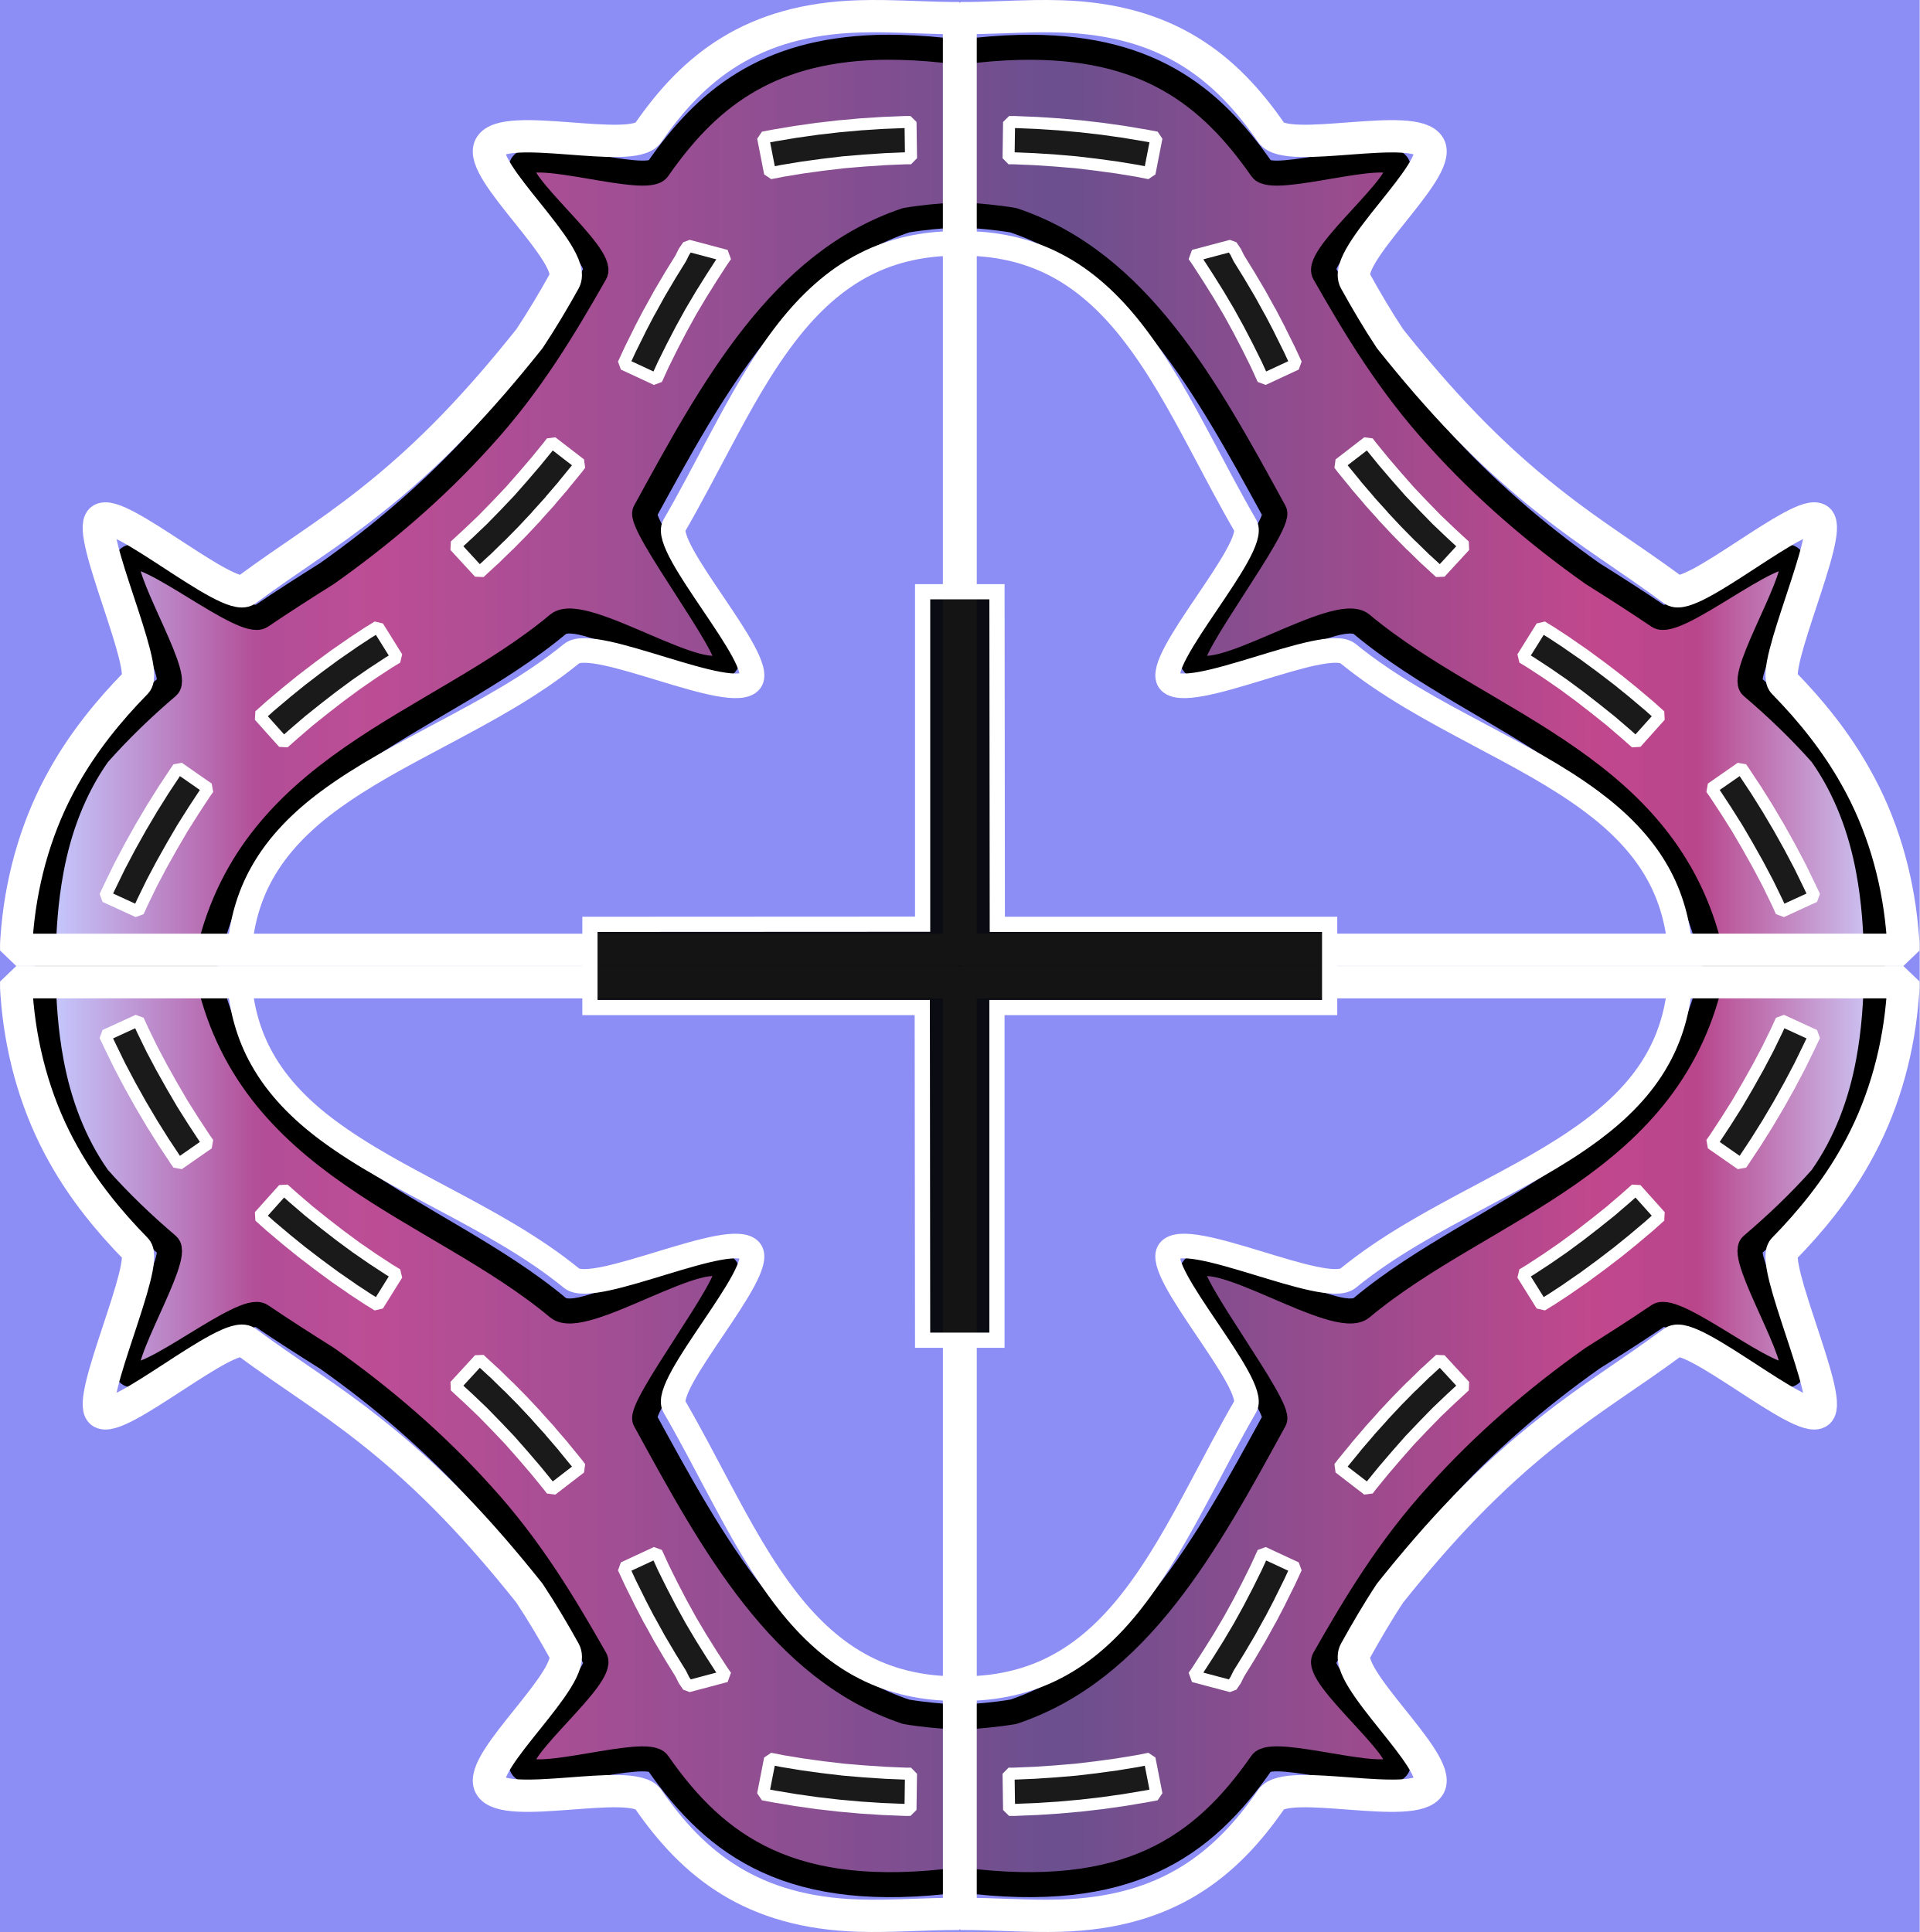
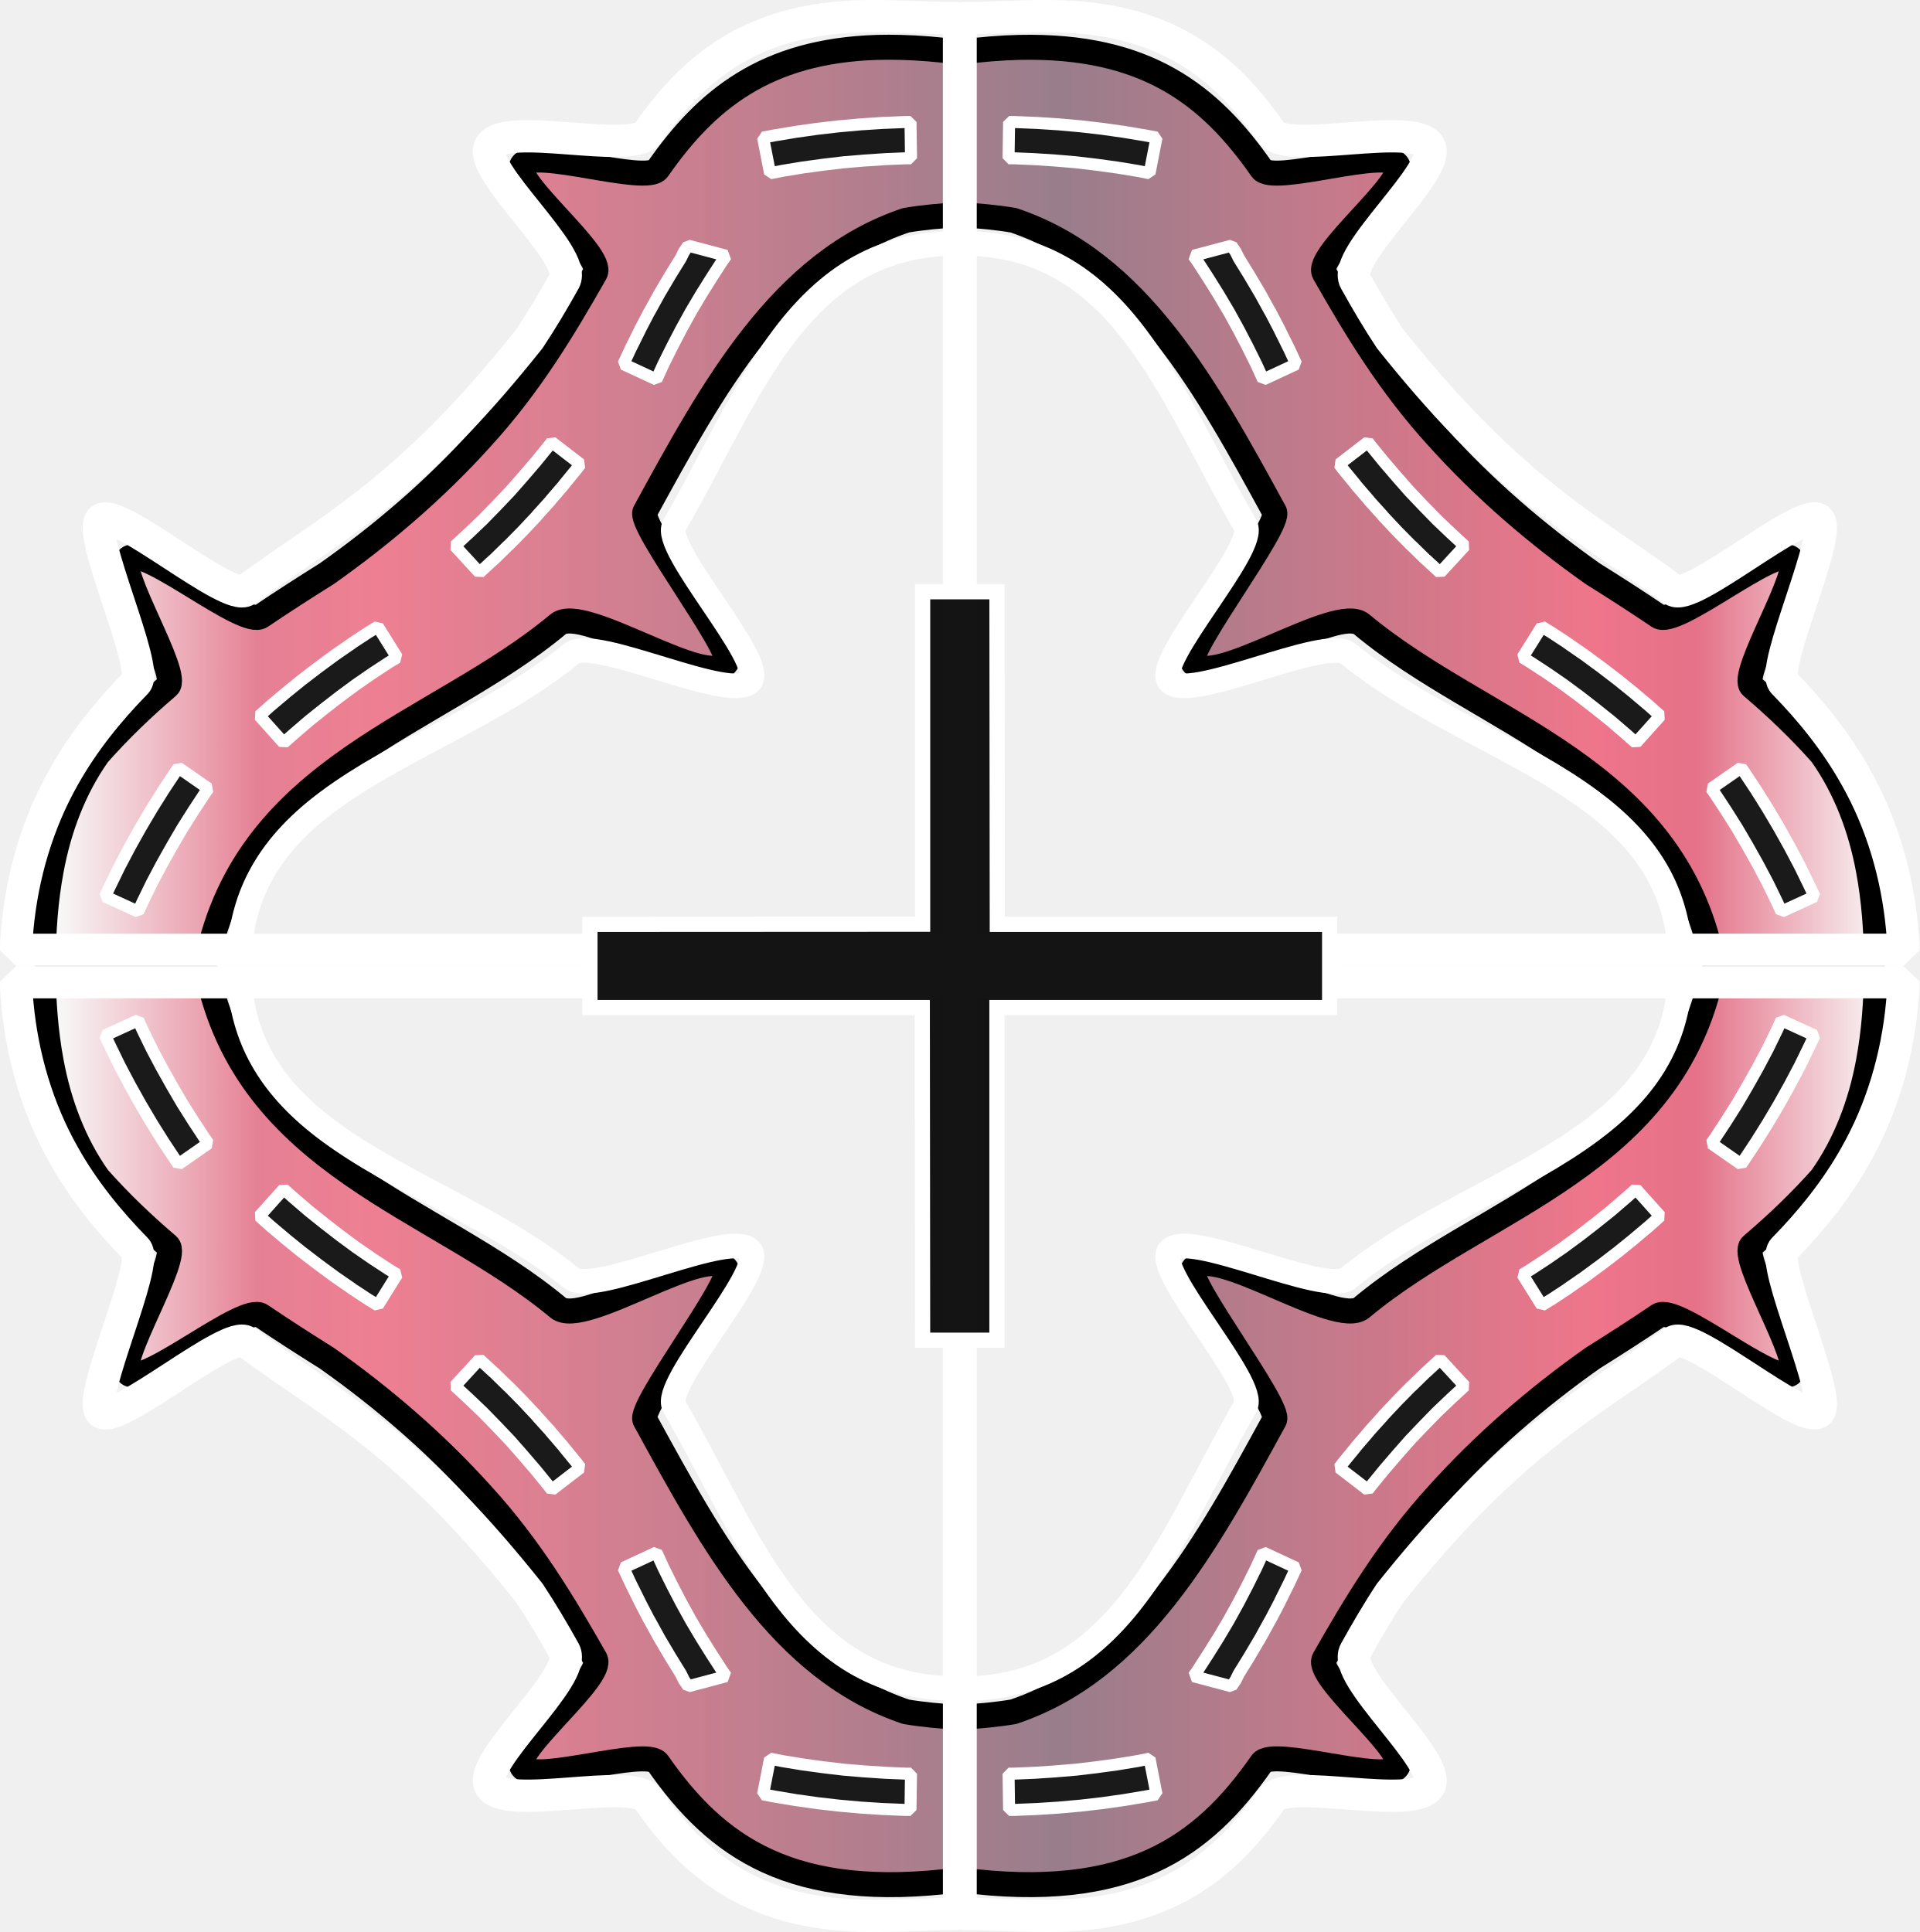
<svg xmlns="http://www.w3.org/2000/svg" xmlns:xlink="http://www.w3.org/1999/xlink" version="1.1" id="svg1" width="128" height="128.848" viewBox="0 0 128 128.848" xml:space="preserve">
  <defs id="defs1">
    <linearGradient id="linearGradient1">
      <stop style="stop-color:#000000;stop-opacity:1;" offset="0" id="stop3" />
      <stop style="stop-color:#000000;stop-opacity:0;" offset="1" id="stop4" />
    </linearGradient>
    <linearGradient id="linearGradient1-1">
      <stop style="stop-color:#000000;stop-opacity:1;" offset="0" id="stop1" />
      <stop style="stop-color:#000000;stop-opacity:1;" offset="0.5" id="stop5" />
      <stop style="stop-color:#000000;stop-opacity:0;" offset="1" id="stop2" />
    </linearGradient>
    <linearGradient id="linearGradient5-2">
      <stop style="stop-color:#ffffff;stop-opacity:0.484;" offset="0.015" id="stop6-9" />
      <stop style="stop-color:#db0a33;stop-opacity:0.484;" offset="0.122" id="stop8-1" />
      <stop style="stop-color:#ed0c33;stop-opacity:0.493;" offset="0.186" id="stop9-2" />
      <stop style="stop-color:#4c1933;stop-opacity:0.532;" offset="0.555" id="stop10-7" />
      <stop style="stop-color:#ee0c33;stop-opacity:0.538;" offset="0.844" id="stop11-0" />
      <stop style="stop-color:#db0a33;stop-opacity:0.55;" offset="0.9" id="stop12-9" />
      <stop style="stop-color:#ffffff;stop-opacity:0.568;" offset="1" id="stop7-3" />
    </linearGradient>
    <linearGradient xlink:href="#linearGradient5-2" id="linearGradient2" gradientUnits="userSpaceOnUse" x1="-20.14" y1="10.24" x2="0.621" y2="10.24" gradientTransform="matrix(5.949748,0,0,5.949748,101.3842,2.888419)" />
  </defs>
  <g id="g1" transform="translate(20.4827,0.5835501)">
-     <rect style="fill:#0000ff;fill-opacity:0.411;fill-rule:evenodd;stroke-width:0.744;-inkscape-stroke:none;paint-order:markers stroke fill" id="rect1" width="128" height="128.848" x="-20.483" y="-0.584" />
    <path id="path1-7-4" style="opacity:1;fill:url(#linearGradient2);fill-rule:evenodd;stroke:#000000;stroke-width:1.668;stroke-linejoin:bevel;stroke-dasharray:none;stroke-opacity:1" d="m 38.015,2.577 c -7.475,0.231 -11.423,3.509 -14.63,8.111 -0.756,1.085 -8.353,-1.478 -9.064,-0.267 -0.661,1.126 5.563,6.018 4.881,7.216 -2.039,3.579 -4.299,7.399 -7.577,10.981 -3.067,3.408 -6.567,6.408 -10.307,9.052 -1.489,0.934 -2.958,1.875 -4.393,2.847 -1.167,0.79 -7.703,-4.724 -8.82,-3.881 -0.956,0.721 3.502,7.788 2.591,8.564 -1.632,1.39 -3.185,2.884 -4.637,4.52 -1.62,2.291 -2.619,4.979 -3.126,7.728 -0.377,2.011 -0.521,4.057 -0.535,6.101 h 10.912 c 2.655,-13.078 15.241,-15.672 23.416,-22.497 1.681,-1.404 10.054,4.446 11.237,2.557 0.484,-0.869 -5.918,-9.186 -5.438,-10.063 4.529,-8.283 9.071,-16.645 17.408,-19.441 1.13,-0.191 2.274,-0.29 3.416,-0.36 0.12,0.041 0.125,-0.04 0.116,-0.128 V 2.891 C 42.07,2.711 40.773,2.605 39.561,2.577 c -0.53,-0.012 -1.047,-0.015 -1.546,0 z m 9.459,0 c -1.213,0.028 -2.51,0.134 -3.905,0.314 V 13.617 c -0.009,0.088 -0.015,0.169 0.105,0.128 1.143,0.07 2.287,0.17 3.416,0.36 8.337,2.796 12.879,11.158 17.408,19.441 0.48,0.878 -5.923,9.194 -5.438,10.063 1.183,1.889 9.568,-3.96 11.249,-2.557 8.175,6.825 20.76,9.419 23.416,22.497 h 10.912 c -0.013,-2.044 -0.158,-4.09 -0.535,-6.101 -0.507,-2.748 -1.506,-5.437 -3.126,-7.728 -1.452,-1.637 -3.016,-3.131 -4.648,-4.52 -0.911,-0.776 3.547,-7.844 2.591,-8.564 -1.117,-0.842 -7.653,4.671 -8.82,3.881 -1.435,-0.972 -2.904,-1.913 -4.393,-2.847 -3.74,-2.644 -7.229,-5.645 -10.296,-9.052 -3.278,-3.583 -5.55,-7.402 -7.588,-10.981 -0.682,-1.198 5.541,-6.09 4.881,-7.216 -0.711,-1.211 -8.308,1.352 -9.064,0.267 C 60.217,5.78 55.962,2.383 47.474,2.577 Z M -17.601,64.132 c 0.013,2.044 0.158,4.09 0.535,6.101 0.507,2.748 1.506,5.437 3.126,7.728 1.452,1.637 3.005,3.119 4.637,4.509 0.911,0.776 -3.547,7.844 -2.591,8.564 1.117,0.842 7.653,-4.671 8.82,-3.881 1.435,0.972 2.904,1.913 4.393,2.847 3.74,2.644 7.241,5.657 10.307,9.064 3.278,3.583 5.538,7.402 7.577,10.981 0.682,1.198 -5.541,6.079 -4.881,7.205 0.711,1.211 8.308,-1.34 9.064,-0.256 3.91,5.61 8.921,9.238 20.08,7.797 v -10.737 c 0.009,-0.088 0.004,-0.157 -0.116,-0.116 -1.143,-0.07 -2.287,-0.17 -3.416,-0.36 -8.337,-2.796 -12.879,-11.17 -17.408,-19.453 -0.48,-0.878 5.923,-9.194 5.438,-10.063 -1.183,-1.889 -9.556,3.972 -11.237,2.568 C 8.552,79.804 -4.034,77.21 -6.689,64.132 Z m 111.325,0 C 91.069,77.21 78.483,79.804 70.309,86.629 68.628,88.033 60.243,82.172 59.06,84.061 c -0.484,0.869 5.918,9.186 5.438,10.063 -4.529,8.283 -9.071,16.657 -17.408,19.453 -1.13,0.191 -2.274,0.29 -3.416,0.36 -0.12,-0.041 -0.113,0.029 -0.105,0.116 v 10.737 c 11.159,1.44 16.159,-2.188 20.069,-7.797 0.756,-1.085 8.353,1.467 9.064,0.256 0.661,-1.126 -5.563,-6.007 -4.881,-7.205 2.039,-3.579 4.311,-7.399 7.588,-10.981 3.067,-3.408 6.555,-6.42 10.296,-9.064 1.489,-0.934 2.958,-1.875 4.393,-2.847 1.167,-0.79 7.703,4.724 8.82,3.881 0.956,-0.721 -3.502,-7.788 -2.591,-8.564 1.632,-1.39 3.196,-2.872 4.648,-4.509 1.62,-2.291 2.619,-4.979 3.126,-7.728 0.377,-2.011 0.521,-4.057 0.535,-6.101 z" />
    <path id="path2-5" style="fill:none;fill-opacity:0.998;fill-rule:evenodd;stroke:#ffffff;stroke-width:1.641;stroke-linejoin:bevel" d="m 43.314,15.651 c -2.109,-0.008 -4.243,0.425 -6.124,1.394 -2.024,1.027 -3.706,2.621 -5.101,4.393 -1.828,2.323 -3.236,4.931 -4.625,7.53 -0.979,1.838 -1.94,3.693 -2.986,5.497 -0.864,1.491 6.117,8.986 5.078,10.366 -1.169,1.557 -10.406,-3.049 -11.923,-1.824 -2.658,2.166 -5.701,3.787 -8.715,5.392 -2.578,1.377 -5.189,2.726 -7.542,4.474 -1.744,1.298 -3.329,2.862 -4.393,4.776 -0.878,1.561 -1.368,3.33 -1.487,5.113 H 43.465 V 15.651 c -0.051,-1.57e-4 -0.101,0 -0.151,0 z m 0.256,0 v 47.11 h 47.97 c -0.119,-1.783 -0.61,-3.552 -1.487,-5.113 -1.063,-1.914 -2.661,-3.478 -4.404,-4.776 -2.353,-1.748 -4.964,-3.097 -7.542,-4.474 -3.014,-1.605 -6.046,-3.226 -8.704,-5.392 -1.517,-1.224 -10.754,3.381 -11.923,1.824 -1.039,-1.379 5.943,-8.875 5.078,-10.366 C 61.512,32.661 60.55,30.806 59.571,28.968 58.182,26.369 56.763,23.761 54.935,21.438 53.539,19.666 51.857,18.072 49.833,17.045 47.952,16.075 45.83,15.643 43.721,15.651 c -0.051,0 -0.101,-1.57e-4 -0.151,0 z M -4.505,64.922 c 0.119,1.783 0.61,3.541 1.487,5.101 1.063,1.914 2.649,3.478 4.393,4.776 2.353,1.748 4.964,3.097 7.542,4.474 3.014,1.605 6.058,3.226 8.715,5.392 1.517,1.224 10.754,-3.381 11.923,-1.824 1.039,1.379 -5.943,8.887 -5.078,10.377 1.046,1.804 2.008,3.658 2.986,5.497 1.389,2.599 2.797,5.207 4.625,7.53 1.395,1.772 3.077,3.365 5.101,4.393 1.882,0.97 4.015,1.402 6.124,1.394 0.051,0 0.101,1.6e-4 0.151,0 V 64.922 Z m 48.074,0 v 47.11 c 0.051,1.6e-4 0.101,0 0.151,0 2.109,0.008 4.231,-0.425 6.112,-1.394 2.024,-1.027 3.706,-2.621 5.101,-4.393 1.828,-2.323 3.248,-4.931 4.637,-7.53 0.979,-1.838 1.94,-3.693 2.986,-5.497 0.864,-1.491 -6.117,-8.998 -5.078,-10.377 1.169,-1.557 10.406,3.049 11.923,1.824 2.658,-2.166 5.69,-3.787 8.704,-5.392 2.578,-1.377 5.189,-2.726 7.542,-4.474 1.744,-1.298 3.341,-2.862 4.404,-4.776 0.878,-1.561 1.368,-3.319 1.487,-5.101 z" />
    <path id="path2-3-5" style="fill:none;fill-opacity:0.998;fill-rule:evenodd;stroke:#ffffff;stroke-width:2.153;stroke-linejoin:bevel" d="m 38.468,0.497 c -0.556,-0.008 -1.117,-0.005 -1.673,0.012 -7.128,0.214 -11.037,3.387 -14.061,7.763 -1.046,1.514 -9.607,-0.824 -10.54,0.906 -0.869,1.612 5.895,7.282 4.962,8.959 -0.722,1.299 -1.491,2.594 -2.336,3.87 -3.277,4.106 -6.546,7.652 -10.668,10.889 -2.894,2.29 -5.125,3.602 -8.216,5.88 -1.17,0.862 -8.622,-5.608 -9.68,-4.695 -0.989,0.856 3.254,9.928 2.336,10.865 -1.847,1.886 -3.517,3.956 -4.811,6.264 -1.751,3.085 -2.768,6.562 -3.103,10.087 -0.036,0.482 -0.1,1.01 -0.081,1.464 h 62.867 V 0.625 c -1.668,0.006 -3.329,-0.103 -4.997,-0.128 z m 10.098,0 C 46.899,0.522 45.238,0.631 43.57,0.625 V 62.76 h 62.867 c 0.019,-0.454 -0.057,-0.982 -0.093,-1.464 -0.335,-3.525 -1.352,-7.001 -3.103,-10.087 -1.293,-2.308 -2.952,-4.378 -4.799,-6.264 -0.918,-0.938 3.325,-10.009 2.336,-10.865 -1.058,-0.914 -8.51,5.557 -9.68,4.695 C 88.007,36.498 85.776,35.185 82.882,32.896 78.76,29.659 75.48,26.113 72.203,22.007 71.358,20.731 70.601,19.437 69.879,18.137 68.946,16.46 75.698,10.789 74.829,9.178 73.897,7.448 65.335,9.786 64.289,8.271 61.266,3.895 57.368,0.723 50.24,0.509 49.684,0.492 49.122,0.489 48.567,0.497 Z M -19.402,64.922 c -0.019,0.454 0.045,0.982 0.081,1.464 0.335,3.525 1.352,7.001 3.103,10.087 1.293,2.308 2.964,4.366 4.811,6.252 0.918,0.938 -3.325,10.009 -2.336,10.865 1.058,0.914 8.51,-5.545 9.68,-4.683 3.091,2.278 5.322,3.59 8.216,5.88 4.122,3.236 7.391,6.771 10.668,10.877 0.844,1.276 1.613,2.582 2.336,3.881 0.933,1.677 -5.831,7.348 -4.962,8.959 0.932,1.73 9.494,-0.608 10.54,0.906 3.024,4.376 6.933,7.549 14.061,7.763 2.224,0.067 4.446,-0.124 6.67,-0.116 V 64.922 Z m 62.972,0 v 62.135 c 2.224,-0.008 4.446,0.183 6.67,0.116 7.128,-0.214 11.026,-3.387 14.049,-7.763 1.046,-1.514 9.607,0.824 10.54,-0.906 0.869,-1.612 -5.883,-7.282 -4.95,-8.959 0.722,-1.299 1.48,-2.605 2.324,-3.881 3.277,-4.106 6.557,-7.64 10.679,-10.877 2.894,-2.29 5.125,-3.602 8.216,-5.88 1.17,-0.862 8.622,5.597 9.68,4.683 0.989,-0.856 -3.254,-9.928 -2.336,-10.865 1.847,-1.886 3.506,-3.944 4.799,-6.252 1.751,-3.085 2.768,-6.562 3.103,-10.087 0.036,-0.482 0.112,-1.01 0.093,-1.464 z" />
    <path style="color:#000000;fill:#1a1a1a;fill-rule:evenodd;stroke:#ffffff;stroke-width:0.801;stroke-linejoin:bevel;stroke-dasharray:none;-inkscape-stroke:none" d="m 39.857,7.555 -1.429,0.058 h -0.023 l -1.429,0.093 h -0.023 l -1.418,0.128 h -0.023 l -1.406,0.163 h -0.023 l -1.395,0.198 h -0.023 l -1.383,0.232 h -0.023 l -0.86,0.163 0.465,2.382 0.825,-0.163 1.348,-0.221 1.36,-0.186 1.371,-0.163 1.383,-0.116 1.394,-0.093 1.394,-0.058 h 0.325 l -0.035,-2.417 H 39.891 Z m -14.454,8.244 -0.252,0.371 -0.022,0.029 -0.212,0.429 -0.012,0.023 -0.714,1.155 -0.012,0.023 -0.691,1.168 -0.012,0.023 -0.652,1.183 -0.022,0.029 -0.62,1.189 -0.015,0.039 -0.597,1.202 -0.012,0.023 -0.471,1.016 2.201,1.023 0.461,-1.01 0.585,-1.179 0.607,-1.167 0.64,-1.161 0.679,-1.145 0.698,-1.116 0.724,-1.12 0.249,-0.355 z m -13.915,21.808 0.925,-0.855 0.023,-0.012 0.958,-0.937 0.023,-0.012 0.946,-0.96 0.011,-0.012 0.922,-0.983 0.011,-0.024 0.899,-0.994 0.011,-0.024 0.875,-1.017 0.011,-0.024 0.851,-1.039 0.012,-0.012 0.249,-0.33 -1.912,-1.474 -0.238,0.307 -0.829,1.016 -0.852,0.993 -0.864,0.982 -0.9,0.947 -0.912,0.936 -0.947,0.902 -0.913,0.843 z m -6.778,3.599 -0.544,0.337 -0.037,0.019 -1.121,0.736 -0.027,0.025 -1.112,0.768 -0.021,0.015 -1.093,0.805 -0.021,0.015 -1.078,0.826 -0.021,0.015 -1.053,0.853 -0.027,0.025 -1.038,0.875 -0.027,0.025 -0.679,0.608 1.619,1.806 0.674,-0.598 1.007,-0.865 0.873,-0.698 0.169,-0.135 1.041,-0.807 1.071,-0.79 1.091,-0.753 1.1,-0.721 0.538,-0.327 z m -13.297,9.411 -0.248,0.358 -0.01,0.021 -0.778,1.174 -0.01,0.021 -0.752,1.199 -0.01,0.021 -0.725,1.225 -0.01,0.021 -0.699,1.25 -0.01,0.021 -0.668,1.265 -0.015,0.031 -0.631,1.296 -0.01,0.021 -0.315,0.661 2.208,1.013 0.294,-0.645 0.616,-1.264 0.653,-1.234 0.684,-1.219 0.7,-1.198 0.737,-1.168 0.753,-1.147 0.238,-0.337 z" id="path1-6" />
    <path style="color:#000000;fill:#1a1a1a;fill-rule:evenodd;stroke:#ffffff;stroke-width:0.801;stroke-linejoin:bevel;stroke-dasharray:none;-inkscape-stroke:none" d="m 47.174,7.555 1.429,0.058 h 0.023 l 1.429,0.093 h 0.023 l 1.418,0.128 h 0.023 l 1.406,0.163 h 0.023 l 1.395,0.198 h 0.023 l 1.383,0.232 h 0.023 l 0.86,0.163 -0.465,2.382 -0.825,-0.163 -1.348,-0.221 -1.36,-0.186 -1.371,-0.163 -1.383,-0.116 -1.394,-0.093 -1.394,-0.058 h -0.325 l 0.035,-2.417 h 0.337 z m 14.454,8.244 0.252,0.371 0.022,0.029 0.212,0.429 0.012,0.023 0.714,1.155 0.012,0.023 0.691,1.168 0.013,0.023 0.652,1.183 0.022,0.029 0.62,1.189 0.015,0.039 0.597,1.202 0.013,0.023 0.471,1.016 -2.201,1.023 -0.461,-1.01 -0.585,-1.179 -0.607,-1.167 -0.64,-1.161 -0.679,-1.145 -0.698,-1.116 -0.724,-1.12 -0.249,-0.355 z m 13.915,21.808 -0.925,-0.855 -0.023,-0.012 -0.958,-0.937 -0.023,-0.012 -0.946,-0.96 -0.011,-0.012 -0.922,-0.983 -0.011,-0.024 -0.899,-0.994 -0.011,-0.024 -0.875,-1.017 -0.011,-0.024 -0.851,-1.039 -0.012,-0.012 -0.249,-0.33 1.912,-1.474 0.238,0.307 0.829,1.016 0.852,0.993 0.864,0.982 0.9,0.947 0.912,0.936 0.947,0.902 0.913,0.843 z m 6.778,3.599 0.544,0.337 0.037,0.019 1.121,0.736 0.027,0.025 1.112,0.768 0.021,0.015 1.093,0.805 0.021,0.015 1.078,0.826 0.021,0.015 1.053,0.853 0.027,0.025 1.038,0.875 0.027,0.025 0.679,0.608 -1.619,1.806 -0.674,-0.598 -1.007,-0.865 -0.873,-0.698 -0.169,-0.135 -1.041,-0.807 -1.071,-0.79 -1.091,-0.753 -1.1,-0.721 -0.538,-0.327 z m 13.297,9.411 0.248,0.358 0.01,0.021 0.778,1.174 0.01,0.021 0.752,1.199 0.01,0.021 0.725,1.225 0.01,0.021 0.699,1.25 0.01,0.021 0.668,1.265 0.015,0.031 0.631,1.296 0.01,0.021 0.315,0.661 -2.208,1.013 -0.294,-0.645 -0.616,-1.264 -0.653,-1.234 -0.684,-1.219 -0.7,-1.198 -0.737,-1.168 -0.753,-1.147 -0.238,-0.337 z" id="path1-6-4" />
    <path style="color:#000000;fill:#1a1a1a;fill-rule:evenodd;stroke:#ffffff;stroke-width:0.801;stroke-linejoin:bevel;stroke-dasharray:none;-inkscape-stroke:none" d="m 39.857,120.122 -1.429,-0.058 h -0.023 l -1.429,-0.093 h -0.023 l -1.418,-0.128 h -0.023 L 34.104,119.68 h -0.023 l -1.395,-0.198 h -0.023 l -1.383,-0.232 h -0.023 l -0.86,-0.163 0.465,-2.382 0.825,0.163 1.348,0.221 1.36,0.186 1.371,0.163 1.383,0.116 1.394,0.093 1.394,0.058 h 0.325 l -0.035,2.417 H 39.891 Z m -14.454,-8.244 -0.252,-0.371 -0.022,-0.029 -0.212,-0.429 -0.012,-0.023 -0.714,-1.155 -0.012,-0.023 -0.691,-1.168 -0.012,-0.023 -0.652,-1.183 -0.022,-0.029 -0.62,-1.189 -0.015,-0.039 -0.597,-1.202 -0.012,-0.023 -0.471,-1.016 2.201,-1.023 0.461,1.01 0.585,1.179 0.607,1.167 0.64,1.161 0.679,1.145 0.698,1.116 0.724,1.12 0.249,0.355 z m -13.915,-21.808 0.925,0.855 0.023,0.012 0.958,0.937 0.023,0.012 0.946,0.96 0.011,0.012 0.922,0.983 0.011,0.023 0.899,0.994 0.011,0.023 0.875,1.017 0.011,0.023 0.851,1.039 0.012,0.012 0.249,0.33 -1.912,1.474 L 16.065,98.469 15.237,97.453 14.385,96.46 13.52,95.478 12.621,94.531 11.709,93.595 10.762,92.693 9.849,91.85 Z m -6.778,-3.599 -0.544,-0.337 -0.037,-0.019 -1.121,-0.736 -0.027,-0.025 -1.112,-0.768 -0.021,-0.015 -1.093,-0.805 -0.021,-0.015 -1.078,-0.826 -0.021,-0.015 -1.053,-0.853 -0.027,-0.025 -1.038,-0.875 -0.027,-0.025 -0.679,-0.608 1.619,-1.806 0.674,0.598 1.007,0.865 0.873,0.698 0.169,0.135 1.041,0.807 1.071,0.79 1.091,0.753 1.1,0.721 0.538,0.327 z m -13.297,-9.411 -0.248,-0.358 -0.01,-0.021 -0.778,-1.174 -0.01,-0.021 -0.752,-1.199 -0.01,-0.021 -0.725,-1.225 -0.01,-0.021 -0.699,-1.25 -0.01,-0.021 -0.668,-1.265 -0.015,-0.032 -0.631,-1.296 -0.01,-0.021 -0.315,-0.661 2.208,-1.013 0.294,0.645 0.616,1.264 0.653,1.234 0.684,1.219 0.7,1.198 0.737,1.168 0.753,1.147 0.238,0.337 z" id="path1-6-1" />
    <path style="color:#000000;fill:#1a1a1a;fill-rule:evenodd;stroke:#ffffff;stroke-width:0.801;stroke-linejoin:bevel;stroke-dasharray:none;-inkscape-stroke:none" d="m 47.174,120.122 1.429,-0.058 h 0.023 l 1.429,-0.093 h 0.023 l 1.418,-0.128 h 0.023 l 1.406,-0.163 h 0.023 l 1.395,-0.198 h 0.023 l 1.383,-0.232 h 0.023 l 0.86,-0.163 -0.465,-2.382 -0.825,0.163 -1.348,0.221 -1.36,0.186 -1.371,0.163 -1.383,0.116 -1.394,0.093 -1.394,0.058 h -0.325 l 0.035,2.417 h 0.337 z m 14.454,-8.244 0.252,-0.371 0.022,-0.029 0.212,-0.429 0.012,-0.023 0.714,-1.155 0.012,-0.023 0.691,-1.168 0.013,-0.023 0.652,-1.183 0.022,-0.029 0.62,-1.189 0.015,-0.039 0.597,-1.202 0.013,-0.023 0.471,-1.016 -2.201,-1.023 -0.461,1.01 -0.585,1.179 -0.607,1.167 -0.64,1.161 -0.679,1.145 -0.698,1.116 -0.724,1.12 -0.249,0.355 z m 13.915,-21.808 -0.925,0.855 -0.023,0.012 -0.958,0.937 -0.023,0.012 -0.946,0.96 -0.011,0.012 -0.922,0.983 -0.011,0.023 -0.899,0.994 -0.011,0.023 -0.875,1.017 -0.011,0.023 -0.851,1.039 -0.012,0.012 -0.249,0.33 1.912,1.474 0.238,-0.307 0.829,-1.016 0.852,-0.993 0.864,-0.982 0.9,-0.947 0.912,-0.936 0.947,-0.902 0.913,-0.843 z m 6.778,-3.599 0.544,-0.337 0.037,-0.019 1.121,-0.736 0.027,-0.025 1.112,-0.768 0.021,-0.015 1.093,-0.805 0.021,-0.015 1.078,-0.826 0.021,-0.015 1.053,-0.853 0.027,-0.025 1.038,-0.875 0.027,-0.025 0.679,-0.608 -1.619,-1.806 -0.674,0.598 -1.007,0.865 -0.873,0.698 -0.169,0.135 -1.041,0.807 -1.071,0.79 -1.091,0.753 -1.1,0.721 -0.538,0.327 z m 13.297,-9.411 0.248,-0.358 0.01,-0.021 0.778,-1.174 0.01,-0.021 0.752,-1.199 0.01,-0.021 0.725,-1.225 0.01,-0.021 0.699,-1.25 0.01,-0.021 0.668,-1.265 0.015,-0.032 0.631,-1.296 0.01,-0.021 0.315,-0.661 -2.208,-1.013 -0.294,0.645 -0.616,1.264 -0.653,1.234 -0.684,1.219 -0.7,1.198 -0.737,1.168 -0.753,1.147 -0.238,0.337 z" id="path1-6-4-4" />
    <path style="opacity:1;fill:#000000;fill-opacity:0.92;fill-rule:evenodd;stroke:#ffffff;stroke-width:1.014" d="m 41.036,88.797 h 4.957 V 66.613 H 68.177 V 61.064 H 46.017 L 45.994,38.88 h -4.957 v 22.172 l -22.184,0.011 v 5.549 H 41.013 Z" id="path3" />
  </g>
</svg>
